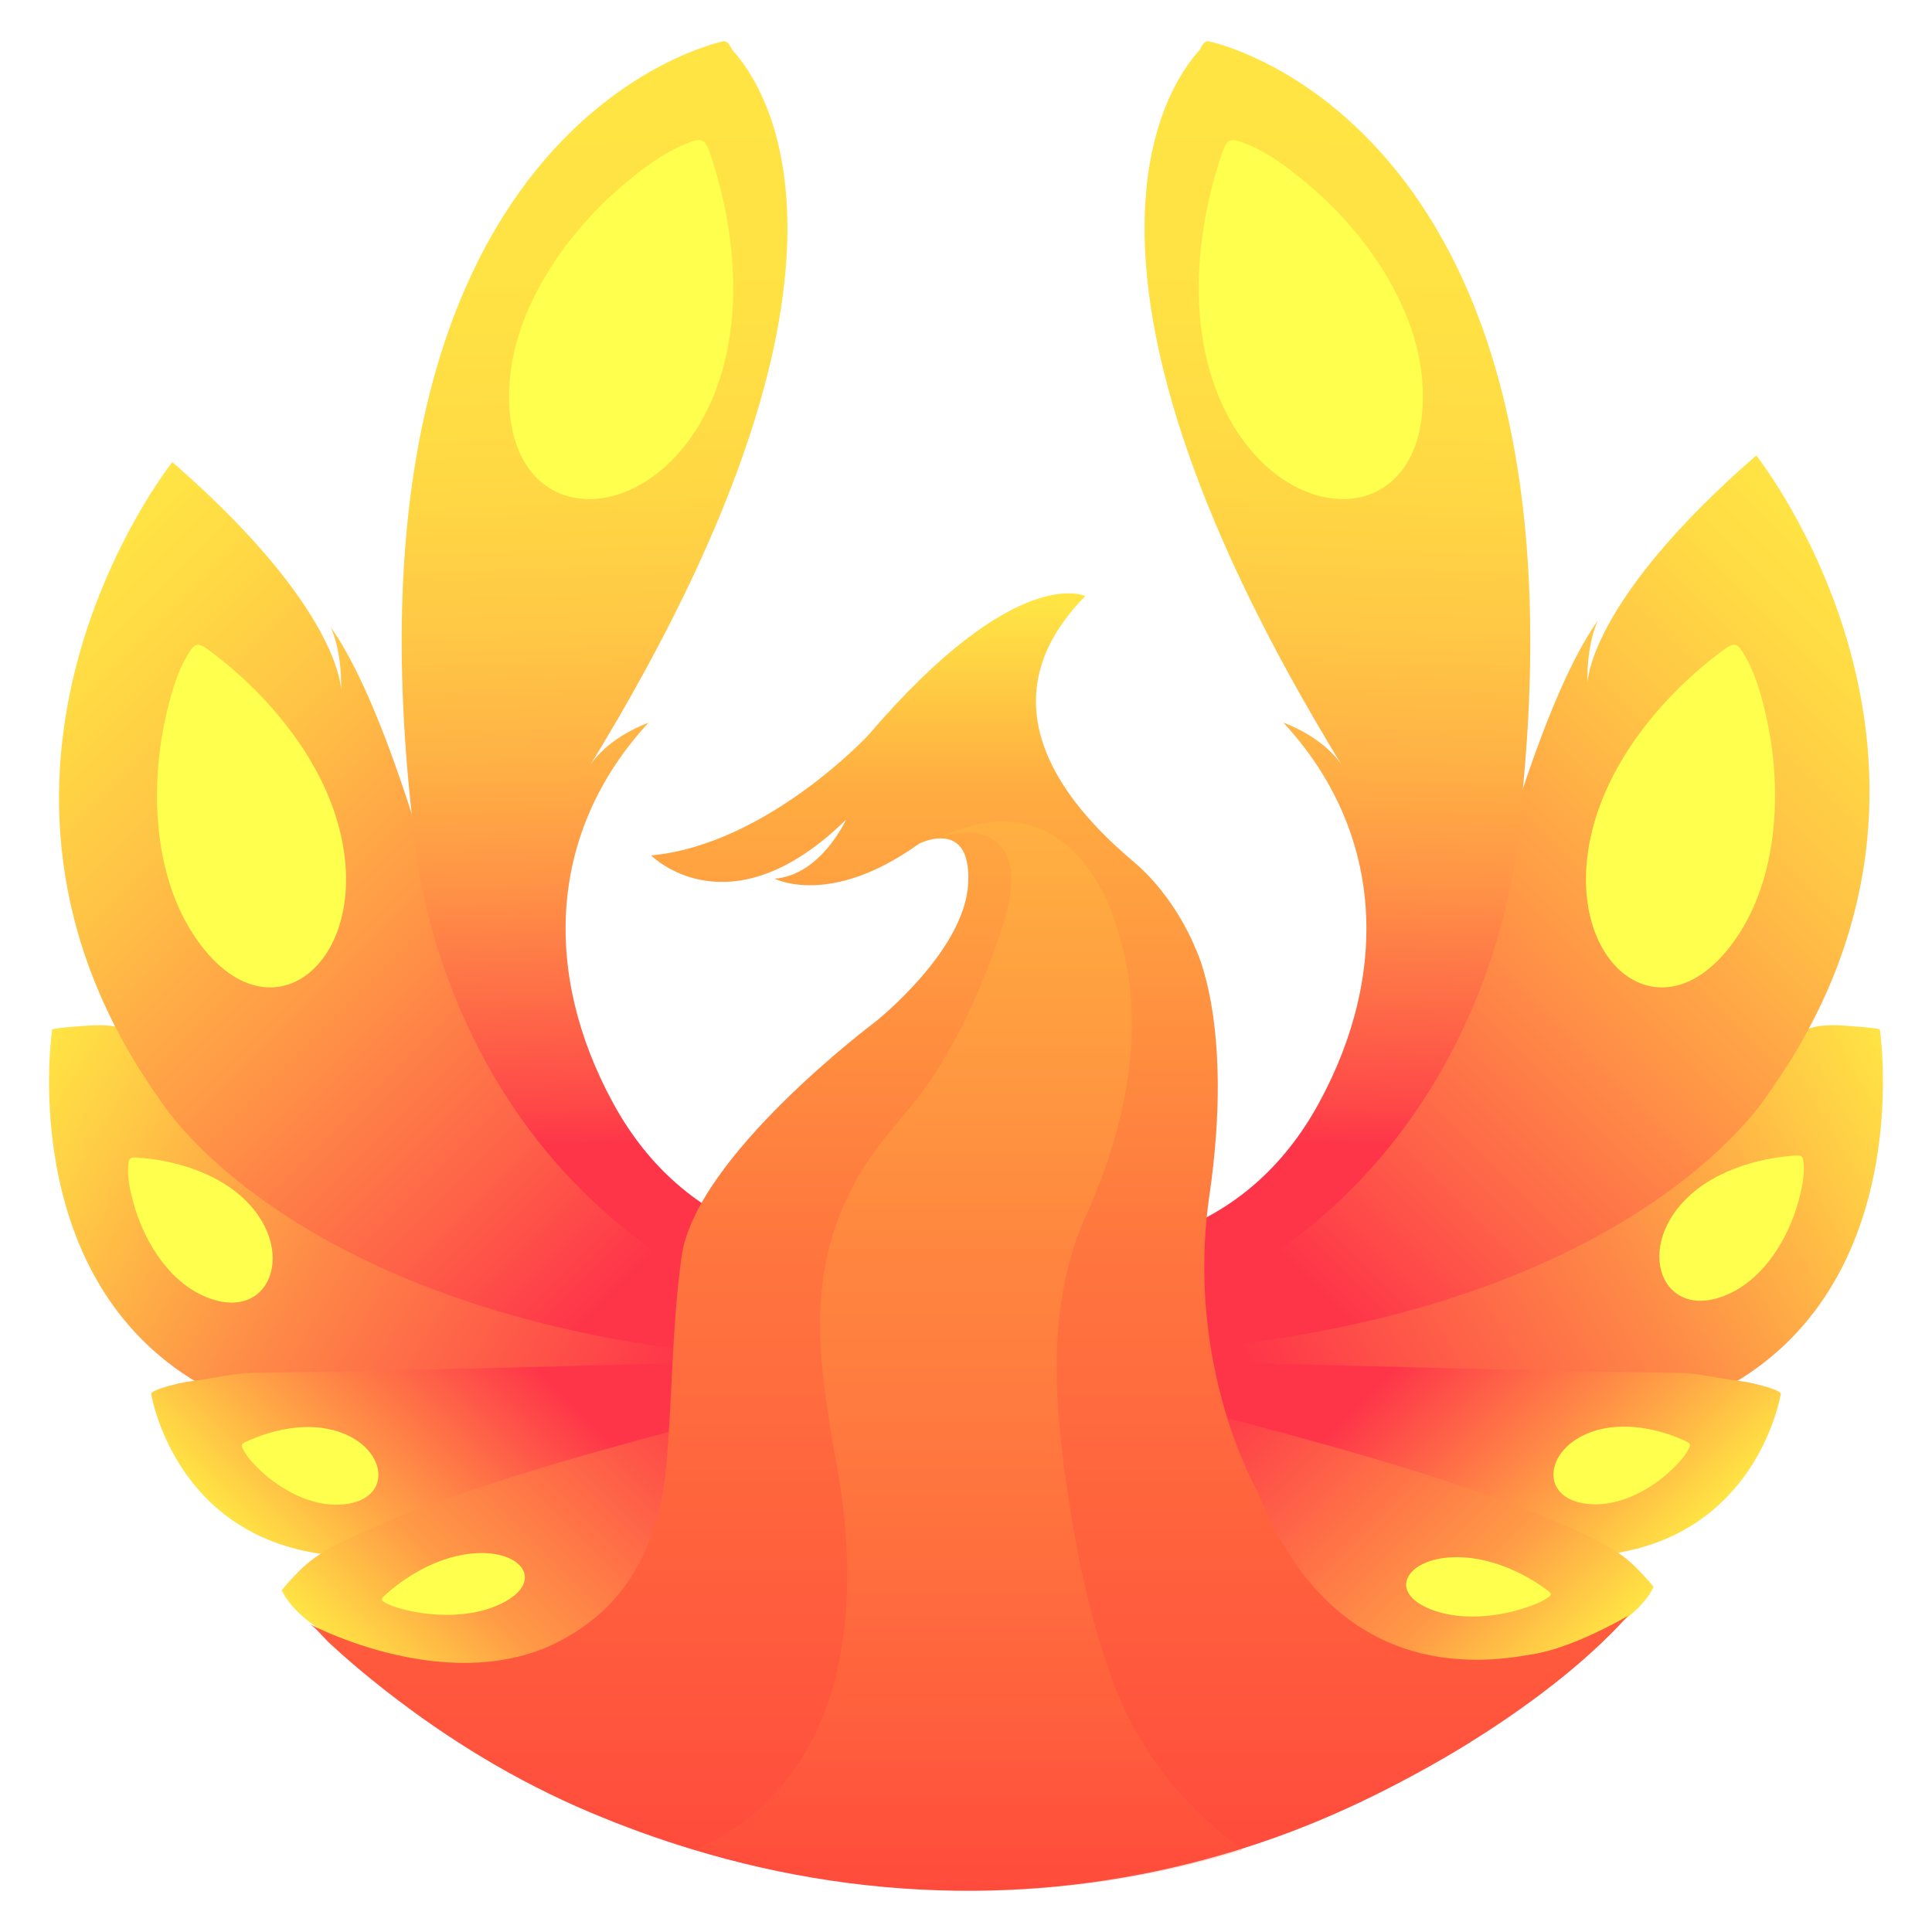
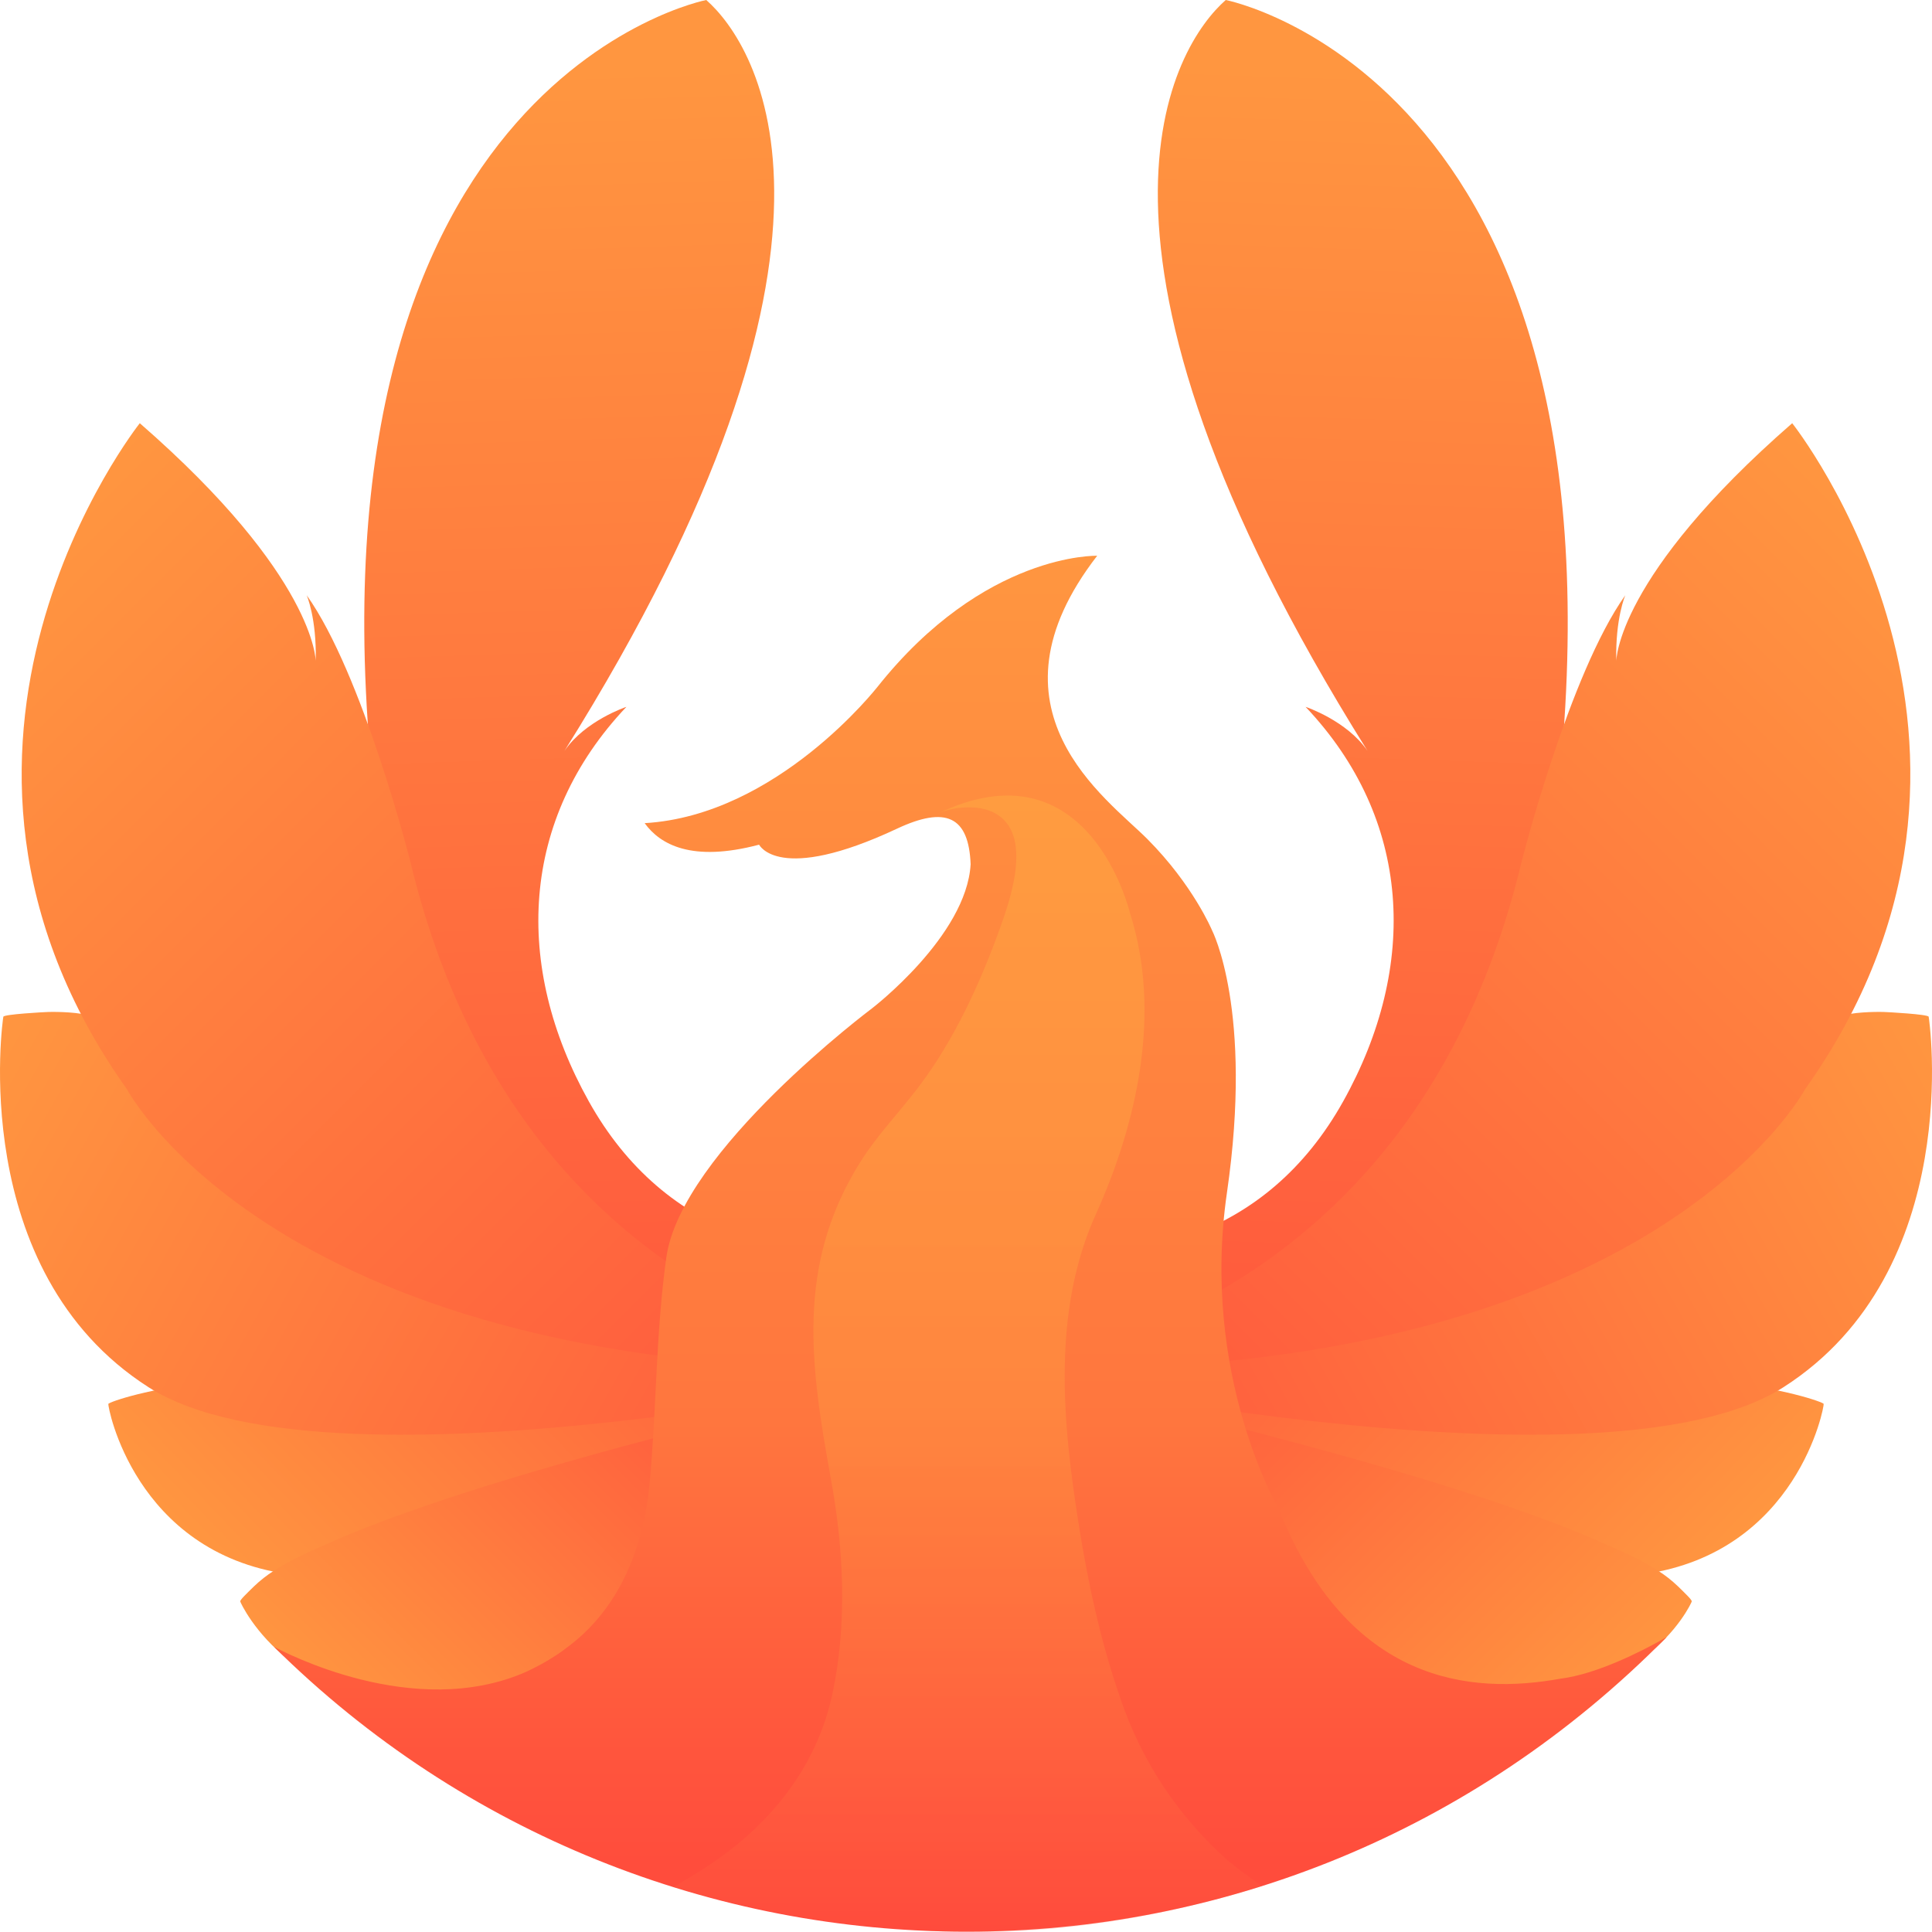
- <svg xmlns="http://www.w3.org/2000/svg" width="40" height="40" viewBox="0 0 40 40" fill="none">
-   <path d="M37.488 21.284C37.377 21.316 37.272 21.367 37.179 21.436C36.546 21.907 35.977 22.444 35.306 22.878C34.066 23.68 32.736 24.338 31.379 24.916C26.084 27.171 20.164 28.19 20.164 28.19C20.164 28.19 32.435 30.826 36.06 28.535C39.658 26.26 38.924 21.339 38.921 21.318C38.915 21.279 38.118 21.229 38.04 21.227C37.854 21.221 37.664 21.231 37.488 21.284Z" fill="url(#paint0_linear_3_4)" />
-   <path d="M19.881 28.052C19.881 28.052 28.673 27.791 30.994 18.1C30.994 18.1 31.974 14.395 33.086 12.841C33.086 12.841 32.846 13.299 32.868 14.145C32.868 14.145 32.863 12.473 36.361 9.43C36.361 9.43 41.465 15.834 36.616 22.635C36.617 22.635 33.055 28.545 19.881 28.052Z" fill="url(#paint1_linear_3_4)" />
-   <path d="M35.995 28.589C35.585 28.54 35.176 28.43 34.76 28.424C34.058 28.414 33.356 28.401 32.654 28.387C31.174 28.358 29.694 28.323 28.214 28.283C26.852 28.247 25.491 28.209 24.131 28.168C23.153 28.139 22.175 28.255 21.197 28.223C20.862 28.212 20.528 28.201 20.193 28.19C20.193 28.19 30.238 32.598 33.326 32.175C36.414 31.753 36.869 28.861 36.869 28.86C36.881 28.779 36.369 28.659 36.299 28.642C36.199 28.619 36.097 28.601 35.995 28.589Z" fill="url(#paint2_linear_3_4)" />
-   <path d="M25.024 0.855C24.956 0.842 24.896 0.908 24.842 1.03C24.093 1.846 21.564 5.683 27.78 15.842C27.377 15.236 26.573 14.963 26.573 14.963C28.645 17.204 28.782 20.133 27.305 22.841C25.827 25.549 23.106 26.311 20.181 25.69L20.262 28.19C30.875 26.763 31.428 17.271 31.428 17.271C33.215 2.48 25.024 0.855 25.024 0.855Z" fill="url(#paint3_linear_3_4)" />
-   <path d="M33.444 32.109C33.09 31.88 32.675 31.705 32.307 31.543C31.846 31.339 31.374 31.159 30.899 30.989C29.76 30.582 28.601 30.235 27.437 29.908C26.258 29.577 25.073 29.27 23.884 28.977C22.98 28.755 22.073 28.541 21.165 28.336C20.841 28.263 20.517 28.191 20.193 28.121C20.193 28.121 26.044 34.252 29.815 34.382C33.586 34.512 34.236 32.854 34.236 32.854C34.109 32.7 33.973 32.553 33.83 32.413C33.712 32.299 33.582 32.198 33.444 32.109Z" fill="url(#paint4_linear_3_4)" />
-   <path d="M2.512 21.284C2.624 21.316 2.728 21.367 2.821 21.436C3.454 21.907 4.023 22.444 4.694 22.878C5.934 23.68 7.264 24.338 8.621 24.916C13.916 27.171 19.836 28.19 19.836 28.19C19.836 28.19 7.564 30.826 3.94 28.535C0.342 26.26 1.076 21.339 1.079 21.318C1.085 21.279 1.882 21.229 1.96 21.227C2.146 21.221 2.336 21.231 2.512 21.284Z" fill="url(#paint5_linear_3_4)" />
-   <path d="M20.048 28.19C20.048 28.19 11.255 27.928 8.935 18.237C8.935 18.237 7.954 14.532 6.843 12.978C6.843 12.978 7.082 13.436 7.061 14.282C7.061 14.282 7.065 12.61 3.568 9.567C3.568 9.567 -1.536 15.971 3.312 22.772C3.312 22.772 6.874 28.682 20.048 28.19Z" fill="url(#paint6_linear_3_4)" />
-   <path d="M4.005 28.589C4.415 28.54 4.824 28.43 5.24 28.424C5.942 28.414 6.644 28.401 7.346 28.387C8.826 28.358 10.306 28.323 11.786 28.283C13.147 28.247 14.508 28.209 15.87 28.168C16.848 28.139 17.826 28.255 18.804 28.223C19.138 28.212 19.473 28.201 19.807 28.19C19.807 28.19 9.762 32.598 6.674 32.175C3.586 31.753 3.131 28.861 3.131 28.86C3.119 28.779 3.631 28.659 3.701 28.642C3.801 28.619 3.903 28.601 4.005 28.589Z" fill="url(#paint7_linear_3_4)" />
-   <path d="M14.976 0.855C15.043 0.842 15.104 0.908 15.158 1.03C15.907 1.846 18.436 5.683 12.22 15.842C12.623 15.236 13.427 14.963 13.427 14.963C11.355 17.204 11.218 20.133 12.695 22.841C14.173 25.549 16.893 26.311 19.819 25.69L19.738 28.19C9.125 26.763 8.572 17.271 8.572 17.271C6.784 2.48 14.976 0.855 14.976 0.855Z" fill="url(#paint8_linear_3_4)" />
-   <path d="M6.625 32.178C6.979 31.949 7.393 31.774 7.761 31.612C8.223 31.408 8.695 31.228 9.17 31.058C10.308 30.651 11.468 30.304 12.632 29.977C13.81 29.646 14.995 29.339 16.184 29.046C17.089 28.824 17.995 28.61 18.904 28.405C19.227 28.332 19.551 28.26 19.876 28.19C19.876 28.19 14.024 34.321 10.254 34.451C6.483 34.581 5.833 32.923 5.833 32.923C5.96 32.769 6.095 32.621 6.238 32.482C6.357 32.368 6.486 32.267 6.625 32.178Z" fill="url(#paint9_linear_3_4)" />
-   <path d="M28.401 10.22C27.521 10.578 26.294 10.086 25.526 8.798C24.535 7.136 24.731 4.955 25.236 3.371C25.404 2.843 25.413 2.81 25.904 3.023C26.31 3.199 26.719 3.512 27.077 3.813C28.253 4.799 29.387 6.375 29.456 8.035C29.506 9.236 29.047 9.957 28.401 10.22Z" fill="#FFFF4D" />
-   <path d="M34.623 26.709C34.277 26.375 34.241 25.717 34.661 25.116C35.203 24.34 36.228 24.009 37.049 23.934C37.323 23.909 37.339 23.907 37.346 24.173C37.352 24.393 37.297 24.642 37.237 24.864C37.038 25.594 36.566 26.418 35.831 26.771C35.3 27.026 34.878 26.955 34.623 26.709Z" fill="#FFFF4D" />
-   <path d="M32.182 30.676C32.089 30.344 32.322 29.921 32.828 29.695C33.48 29.403 34.27 29.559 34.828 29.805C35.014 29.886 35.026 29.891 34.927 30.06C34.844 30.199 34.712 30.334 34.586 30.452C34.174 30.837 33.547 31.184 32.936 31.143C32.494 31.114 32.25 30.919 32.182 30.676Z" fill="#FFFF4D" />
-   <path d="M34.113 20.406C33.309 20.204 32.712 19.178 32.857 17.801C33.045 16.024 34.335 14.493 35.527 13.574C35.924 13.268 35.948 13.249 36.178 13.671C36.368 14.02 36.488 14.474 36.58 14.891C36.879 16.261 36.838 18.049 36.007 19.332C35.406 20.259 34.704 20.555 34.113 20.406Z" fill="#FFFF4D" />
-   <path d="M29.113 32.787C29.131 32.515 29.497 32.266 30.065 32.241C30.798 32.209 31.52 32.549 31.987 32.889C32.142 33.003 32.152 33.009 32 33.106C31.874 33.187 31.7 33.25 31.539 33.301C31.01 33.471 30.284 33.552 29.699 33.348C29.276 33.201 29.101 32.988 29.113 32.787Z" fill="#FFFF4D" />
-   <path d="M11.599 10.22C12.479 10.578 13.706 10.086 14.474 8.798C15.465 7.136 15.269 4.955 14.764 3.371C14.596 2.843 14.586 2.81 14.096 3.023C13.69 3.199 13.281 3.512 12.923 3.813C11.747 4.799 10.613 6.375 10.544 8.035C10.494 9.236 10.953 9.957 11.599 10.22Z" fill="#FFFF4D" />
-   <path d="M5.378 26.747C5.724 26.412 5.759 25.754 5.339 25.154C4.796 24.378 3.77 24.048 2.949 23.975C2.675 23.95 2.659 23.948 2.652 24.214C2.646 24.434 2.702 24.682 2.763 24.905C2.962 25.634 3.435 26.458 4.17 26.81C4.702 27.064 5.124 26.993 5.378 26.747Z" fill="#FFFF4D" />
-   <path d="M7.815 30.682C7.907 30.35 7.673 29.927 7.167 29.702C6.515 29.411 5.725 29.57 5.167 29.816C4.981 29.898 4.969 29.903 5.069 30.071C5.152 30.21 5.284 30.346 5.41 30.463C5.824 30.847 6.45 31.193 7.062 31.151C7.504 31.121 7.748 30.926 7.815 30.682Z" fill="#FFFF4D" />
-   <path d="M5.887 20.406C6.691 20.204 7.288 19.178 7.143 17.801C6.955 16.024 5.665 14.493 4.473 13.574C4.076 13.268 4.052 13.249 3.822 13.671C3.632 14.02 3.512 14.474 3.42 14.891C3.121 16.261 3.162 18.049 3.993 19.332C4.594 20.259 5.296 20.555 5.887 20.406Z" fill="#FFFF4D" />
-   <path d="M10.863 32.607C10.819 32.338 10.431 32.126 9.863 32.157C9.13 32.196 8.445 32.605 8.014 32.988C7.87 33.116 7.861 33.124 8.022 33.206C8.155 33.273 8.334 33.319 8.499 33.355C9.043 33.472 9.773 33.482 10.335 33.222C10.741 33.035 10.895 32.805 10.863 32.607Z" fill="#FFFF4D" />
-   <path d="M16.041 18.192C16.041 18.192 17.183 18.794 19.027 17.468C19.111 17.428 19.199 17.398 19.29 17.379L19.291 17.378C19.61 17.311 20.098 17.357 20.044 18.305C19.964 19.701 18.122 21.156 18.122 21.156C18.122 21.156 14.404 23.937 14.113 26.007C13.908 27.464 13.924 28.937 13.788 30.398C13.672 31.648 13.203 32.861 12.153 33.623C12.117 33.65 12.082 33.677 12.044 33.703C12.036 33.709 12.027 33.715 12.016 33.722C12.013 33.725 12.01 33.727 12.006 33.729C11.809 33.861 11.601 33.978 11.385 34.077C9.197 35.044 6.599 33.72 6.422 33.63L6.468 33.663C6.468 33.663 6.476 33.67 6.492 33.683C6.605 33.781 6.714 33.919 6.815 34.013C7.191 34.362 7.583 34.692 7.987 35.007C9.278 36.016 10.693 36.879 12.206 37.518C12.903 37.813 13.615 38.072 14.34 38.291C16.219 38.86 18.164 39.158 20.154 39.146C22.017 39.136 23.869 38.849 25.649 38.296C26.143 38.143 26.631 37.969 27.113 37.774C27.818 37.489 28.511 37.157 29.187 36.794C29.493 36.63 29.794 36.46 30.091 36.285C30.093 36.284 30.094 36.283 30.095 36.283C30.902 35.799 32.106 35.009 33.116 34.056C33.265 33.915 33.411 33.771 33.549 33.623C33.603 33.567 33.654 33.51 33.706 33.453C33.706 33.453 32.953 33.904 32.187 34.141C31.999 34.198 31.81 34.243 31.632 34.265L31.626 34.266C29.889 34.579 27.402 34.311 26.043 30.892C26.043 30.892 24.523 28.304 25.04 24.747C25.557 21.189 24.75 19.636 24.75 19.636C24.75 19.636 24.361 18.601 23.488 17.857C22.615 17.113 20.029 14.817 22.47 12.342C22.47 12.342 21.048 11.63 17.977 15.221C17.977 15.221 15.875 17.485 13.482 17.711C13.482 17.711 15.091 19.346 17.517 16.971C17.516 16.971 16.997 18.117 16.041 18.192Z" fill="url(#paint10_linear_3_4)" />
-   <path d="M25.736 38.296C23.961 38.849 22.114 39.136 20.255 39.146C18.27 39.158 16.331 38.86 14.456 38.291L14.501 38.244C14.822 38.1 15.126 37.92 15.406 37.708C16.43 36.938 17.079 35.789 17.352 34.498C17.64 33.14 17.572 31.71 17.326 30.351C16.925 28.138 16.624 26.163 17.899 24.142C18.227 23.62 18.645 23.191 19.015 22.707C19.716 21.79 20.23 20.669 20.619 19.588C20.841 18.971 21.292 17.655 20.422 17.309C20.134 17.194 19.677 17.231 19.395 17.367C22.354 15.933 23.148 19.291 23.148 19.291C23.768 21.216 23.3 23.362 22.489 25.157C21.63 27.058 21.834 29.204 22.151 31.208C22.33 32.338 22.576 33.482 22.953 34.565C23.404 35.921 24.158 36.914 24.911 37.621C25.17 37.865 25.446 38.09 25.736 38.296Z" fill="url(#paint11_linear_3_4)" />
+ <svg xmlns="http://www.w3.org/2000/svg" width="1024" height="1024" viewBox="0 0 1024 1024" fill="none">
+   <path d="M966.582 744.079C966.136 743.127 944.724 735.485 909.912 732.224C872.1 728.685 526.989 725.305 520.343 725.246C520.343 725.246 788.442 846.121 871.376 834.304C952.856 822.694 967.039 745.054 966.582 744.079Z" fill="url(#paint0_linear_90_705)" />
+   <path d="M975.45 538.695C970.086 540.791 939.088 562.93 921.04 574.739C887.7 596.556 851.924 614.466 815.429 630.19C672.998 691.57 520.321 724.561 520.321 724.561C520.321 724.561 847.792 797.595 945.282 735.249C1042.06 673.332 1022.45 539.396 1022.23 538.87C1021.68 537.565 1000.64 536.433 998.547 536.372C993.54 536.213 981.168 536.457 975.45 538.695Z" fill="url(#paint1_linear_90_705)" />
+   <path d="M823.997 435.929C872.614 43.203 649.683 0.01 649.673 0C622.573 23.789 555.792 128.236 724.821 397.983C713.835 381.906 691.991 374.646 691.991 374.646C748.32 434.143 752.051 511.913 711.878 583.817C671.706 655.722 599.935 675.976 520.386 659.476L520.362 725.858C808.969 687.966 823.997 435.929 823.997 435.929Z" fill="url(#paint2_linear_90_705)" />
+   <path d="M520.332 724.932C520.332 724.932 744.709 715.145 806.645 456.075C806.645 456.075 831.783 357.044 861.448 315.487C861.448 315.487 856.094 327.73 856.673 350.345C856.673 350.345 856.545 305.656 949.906 224.309C949.906 224.309 1086.12 395.495 956.72 577.311C956.73 577.311 871.976 738.097 520.332 724.932Z" fill="url(#paint3_linear_90_705)" />
+   <path d="M878.82 832.508C869.196 826.258 857.921 821.512 847.923 817.096C835.376 811.544 822.539 806.644 809.62 802.028C778.657 790.96 747.12 781.506 715.476 772.603C683.43 763.59 651.2 755.235 618.874 747.281C594.281 741.231 569.633 735.416 544.928 729.836C536.125 727.848 529.176 727.439 520.352 725.558C520.352 725.558 679.616 873.835 780.144 894.355C867.43 912.173 896.62 849.653 896.678 848.774C896.739 847.9 893.221 844.567 889.333 840.762C886.107 837.674 882.585 834.91 878.82 832.508Z" fill="url(#paint4_linear_90_705)" />
+   <path d="M57.418 744.079C57.864 743.127 79.276 735.485 114.088 732.224C151.9 728.685 497.011 725.305 503.657 725.246C503.657 725.246 235.558 846.121 152.624 834.304C71.144 822.694 56.961 745.054 57.418 744.079Z" fill="url(#paint5_linear_90_705)" />
+   <path d="M48.55 538.695C53.914 540.791 84.911 562.93 102.96 574.739C136.3 596.556 172.076 614.466 208.571 630.19C351.002 691.57 503.679 724.561 503.679 724.561C503.679 724.561 176.208 797.595 78.718 735.249C-18.063 673.332 1.553 539.396 1.774 538.87C2.32 537.565 23.36 536.433 25.453 536.372C30.46 536.213 42.832 536.457 48.55 538.695Z" fill="url(#paint6_linear_90_705)" />
+   <path d="M200.003 435.929C151.386 43.203 374.317 0.01 374.327 0C401.427 23.789 468.208 128.236 299.179 397.983C310.165 381.906 332.009 374.646 332.009 374.646C275.68 434.143 271.949 511.913 312.122 583.817C352.294 655.722 424.065 675.976 503.614 659.476L503.638 725.858C215.031 687.966 200.003 435.929 200.003 435.929Z" fill="url(#paint7_linear_90_705)" />
+   <path d="M503.667 724.932C503.667 724.932 279.291 715.145 217.354 456.075C217.354 456.075 192.217 357.044 162.552 315.487C162.552 315.487 167.906 327.73 167.327 350.345C167.327 350.345 167.455 305.656 74.094 224.309C74.094 224.309 -62.124 395.495 67.28 577.311C67.27 577.311 152.024 738.097 503.667 724.932Z" fill="url(#paint8_linear_90_705)" />
+   <path d="M145.18 832.508C154.803 826.258 166.079 821.512 176.077 817.095C188.624 811.544 201.461 806.644 214.38 802.028C245.343 790.96 276.88 781.506 308.523 772.603C340.57 763.59 372.8 755.235 405.126 747.281C429.719 741.231 454.367 735.416 479.071 729.836C487.874 727.848 494.824 727.439 503.648 725.558C503.648 725.558 345.478 876.764 244.95 897.284C157.666 915.101 127.38 849.653 127.321 848.774C127.26 847.9 130.779 844.567 134.667 840.762C137.893 837.674 141.414 834.91 145.18 832.508Z" fill="url(#paint9_linear_90_705)" />
+   <path d="M402.335 447.696C402.396 447.68 412.402 468.785 475.441 439.211C501.253 427.099 513.484 432.602 514.451 458.086C512.276 496.087 462.177 534.453 462.177 534.453C462.177 534.453 361.074 610.127 353.171 666.46C347.594 706.097 348.024 746.181 344.339 785.951C341.181 819.965 328.424 852.975 299.861 873.691C298.905 874.433 297.925 875.174 296.916 875.862C296.677 876.046 296.438 876.205 296.146 876.394C296.069 876.471 295.979 876.532 295.881 876.577C290.511 880.183 284.86 883.351 278.984 886.051C219.5 912.377 149.996 875.286 145.195 872.825C346.811 1072.6 676.626 1077.45 883.422 867.622C883.422 867.622 862.927 879.933 842.081 886.362C836.988 887.924 831.844 889.141 826.99 889.75L826.83 889.776C779.594 898.296 714.544 892.412 677.572 799.381C677.572 799.381 636.249 728.961 650.305 632.156C664.36 535.352 642.402 493.084 642.402 493.084C642.402 493.084 632.438 469.138 608.108 444.691C586.647 423.126 518.387 376.176 581.529 294.566C581.529 294.566 521.698 292.698 464.952 364.226C464.91 364.136 412.15 432.167 341.68 436.288C349.873 447.608 366.605 457.14 402.335 447.696Z" fill="url(#paint10_linear_90_705)" />
+   <path d="M668.843 999.637C620.579 1014.69 570.74 1023.71 520.19 1023.99C466.222 1024.31 407.877 1015.57 356.899 1000.08C356.899 1000.08 371.669 992.109 385.08 982.009C412.909 961.045 433.814 932.635 441.249 897.507C449.08 860.549 447.227 821.634 440.535 784.652C429.634 724.452 421.46 670.713 456.115 615.703C465.032 601.512 476.405 589.839 486.459 576.656C505.534 551.692 519.502 521.194 530.084 491.782C536.115 474.999 548.389 439.183 524.739 429.784C516.881 426.635 504.474 427.658 496.803 431.346C577.265 392.326 598.838 483.709 598.838 483.709C615.717 536.099 602.991 594.471 580.929 643.313C557.561 695.041 563.124 753.441 571.749 807.976C576.617 838.737 583.309 869.868 593.548 899.333C605.822 936.236 626.325 963.237 646.799 982.484C653.847 989.117 660.951 994.036 668.843 999.637Z" fill="url(#paint11_linear_90_705)" />
  <defs>
-     <linearGradient id="paint0_linear_3_4" x1="22.227" y1="31.762" x2="39.27" y2="21.922" gradientUnits="userSpaceOnUse">
-       <stop stop-color="#FE3549" />
-       <stop offset="0.25" stop-color="#FE3549" />
-       <stop offset="0.65" stop-color="#FE8C47" />
-       <stop offset="0.89" stop-color="#FFCB45" />
-       <stop offset="1" stop-color="#FFE444" />
+     <linearGradient id="paint0_linear_90_705" x1="626.121" y1="616.871" x2="878.709" y2="860.73" gradientUnits="userSpaceOnUse">
+       <stop stop-color="#FF553D" />
+       <stop offset="1" stop-color="#FF9640" />
    </linearGradient>
-     <linearGradient id="paint1_linear_3_4" x1="22.194" y1="30.366" x2="39.745" y2="12.814" gradientUnits="userSpaceOnUse">
-       <stop stop-color="#FE3549" />
-       <stop offset="0.25" stop-color="#FE3549" />
-       <stop offset="0.4" stop-color="#FE6448" />
-       <stop offset="0.61" stop-color="#FF9B46" />
-       <stop offset="0.78" stop-color="#FFC345" />
-       <stop offset="0.92" stop-color="#FFDB44" />
-       <stop offset="1" stop-color="#FFE444" />
+     <linearGradient id="paint1_linear_90_705" x1="573.194" y1="823.055" x2="1036.52" y2="563.999" gradientUnits="userSpaceOnUse">
+       <stop stop-color="#FF553D" />
+       <stop offset="1" stop-color="#FF9640" />
    </linearGradient>
-     <linearGradient id="paint2_linear_3_4" x1="24.198" y1="24.185" x2="33.38" y2="33.367" gradientUnits="userSpaceOnUse">
-       <stop stop-color="#FE3549" />
-       <stop offset="0.48" stop-color="#FE3549" />
-       <stop offset="0.79" stop-color="#FF9B46" />
-       <stop offset="1" stop-color="#FFE444" />
+     <linearGradient id="paint2_linear_90_705" x1="665.122" y1="765.01" x2="688.776" y2="35.556" gradientUnits="userSpaceOnUse">
+       <stop stop-color="#FF553D" />
+       <stop offset="1" stop-color="#FF9640" />
    </linearGradient>
-     <linearGradient id="paint3_linear_3_4" x1="25.585" y1="29.665" x2="26.544" y2="2.196" gradientUnits="userSpaceOnUse">
-       <stop stop-color="#FE3549" />
-       <stop offset="0.22" stop-color="#FE3549" />
-       <stop offset="0.25" stop-color="#FE4848" />
-       <stop offset="0.34" stop-color="#FE7147" />
-       <stop offset="0.42" stop-color="#FF9446" />
-       <stop offset="0.51" stop-color="#FFB145" />
-       <stop offset="0.61" stop-color="#FFC845" />
-       <stop offset="0.72" stop-color="#FFD844" />
-       <stop offset="0.84" stop-color="#FFE144" />
-       <stop offset="1" stop-color="#FFE444" />
+     <linearGradient id="paint3_linear_90_705" x1="571.762" y1="783.964" x2="1041.04" y2="315.571" gradientUnits="userSpaceOnUse">
+       <stop stop-color="#FF553D" />
+       <stop offset="1" stop-color="#FF9640" />
    </linearGradient>
-     <linearGradient id="paint4_linear_3_4" x1="22.528" y1="25.786" x2="31.975" y2="35.232" gradientUnits="userSpaceOnUse">
-       <stop stop-color="#FE3549" />
-       <stop offset="0.3" stop-color="#FE3549" />
-       <stop offset="0.79" stop-color="#FF9B46" />
-       <stop offset="1" stop-color="#FFE444" />
+     <linearGradient id="paint4_linear_90_705" x1="582.005" y1="660.442" x2="838.882" y2="917.484" gradientUnits="userSpaceOnUse">
+       <stop stop-color="#FF553D" />
+       <stop offset="0.4" stop-color="#FF693E" />
+       <stop offset="1" stop-color="#FF9640" />
    </linearGradient>
-     <linearGradient id="paint5_linear_3_4" x1="17.774" y1="31.762" x2="0.73" y2="21.922" gradientUnits="userSpaceOnUse">
-       <stop stop-color="#FE3549" />
-       <stop offset="0.25" stop-color="#FE3549" />
-       <stop offset="0.65" stop-color="#FE8C47" />
-       <stop offset="0.89" stop-color="#FFCB45" />
-       <stop offset="1" stop-color="#FFE444" />
+     <linearGradient id="paint5_linear_90_705" x1="397.879" y1="616.871" x2="145.29" y2="860.73" gradientUnits="userSpaceOnUse">
+       <stop stop-color="#FF553D" />
+       <stop offset="1" stop-color="#FF9640" />
    </linearGradient>
-     <linearGradient id="paint6_linear_3_4" x1="17.735" y1="30.503" x2="0.183" y2="12.951" gradientUnits="userSpaceOnUse">
-       <stop stop-color="#FE3549" />
-       <stop offset="0.25" stop-color="#FE3549" />
-       <stop offset="0.4" stop-color="#FE6448" />
-       <stop offset="0.61" stop-color="#FF9B46" />
-       <stop offset="0.78" stop-color="#FFC345" />
-       <stop offset="0.92" stop-color="#FFDB44" />
-       <stop offset="1" stop-color="#FFE444" />
+     <linearGradient id="paint6_linear_90_705" x1="450.806" y1="823.055" x2="-12.524" y2="563.999" gradientUnits="userSpaceOnUse">
+       <stop stop-color="#FF563D" />
+       <stop offset="1" stop-color="#FF9640" />
    </linearGradient>
-     <linearGradient id="paint7_linear_3_4" x1="15.802" y1="24.185" x2="6.62" y2="33.367" gradientUnits="userSpaceOnUse">
-       <stop stop-color="#FE3549" />
-       <stop offset="0.48" stop-color="#FE3549" />
-       <stop offset="0.79" stop-color="#FF9B46" />
-       <stop offset="1" stop-color="#FFE444" />
+     <linearGradient id="paint7_linear_90_705" x1="358.878" y1="765.01" x2="335.224" y2="35.556" gradientUnits="userSpaceOnUse">
+       <stop stop-color="#FF553D" />
+       <stop offset="1" stop-color="#FF9640" />
    </linearGradient>
-     <linearGradient id="paint8_linear_3_4" x1="14.415" y1="29.665" x2="13.456" y2="2.196" gradientUnits="userSpaceOnUse">
-       <stop stop-color="#FE3549" />
-       <stop offset="0.22" stop-color="#FE3549" />
-       <stop offset="0.25" stop-color="#FE4848" />
-       <stop offset="0.34" stop-color="#FE7147" />
-       <stop offset="0.42" stop-color="#FF9446" />
-       <stop offset="0.51" stop-color="#FFB145" />
-       <stop offset="0.61" stop-color="#FFC845" />
-       <stop offset="0.72" stop-color="#FFD844" />
-       <stop offset="0.84" stop-color="#FFE144" />
-       <stop offset="1" stop-color="#FFE444" />
+     <linearGradient id="paint8_linear_90_705" x1="452.238" y1="783.964" x2="-17.039" y2="315.571" gradientUnits="userSpaceOnUse">
+       <stop stop-color="#FF553D" />
+       <stop offset="1" stop-color="#FF9640" />
    </linearGradient>
-     <linearGradient id="paint9_linear_3_4" x1="17.54" y1="25.855" x2="8.094" y2="35.301" gradientUnits="userSpaceOnUse">
-       <stop stop-color="#FE3549" />
-       <stop offset="0.3" stop-color="#FE3549" />
-       <stop offset="0.79" stop-color="#FF9B46" />
-       <stop offset="1" stop-color="#FFE444" />
+     <linearGradient id="paint9_linear_90_705" x1="441.995" y1="660.442" x2="185.117" y2="917.484" gradientUnits="userSpaceOnUse">
+       <stop stop-color="#FF553D" />
+       <stop offset="0.4" stop-color="#FF643E" />
+       <stop offset="1" stop-color="#FF9640" />
    </linearGradient>
-     <linearGradient id="paint10_linear_3_4" x1="20.064" y1="39.147" x2="20.064" y2="12.284" gradientUnits="userSpaceOnUse">
+     <linearGradient id="paint10_linear_90_705" x1="514.985" y1="1024" x2="514.985" y2="293.046" gradientUnits="userSpaceOnUse">
      <stop stop-color="#FF483C" />
      <stop offset="0.13" stop-color="#FF553D" />
-       <stop offset="0.5" stop-color="#FF763E" />
-       <stop offset="0.85" stop-color="#FFAC41" />
-       <stop offset="0.99" stop-color="#FFE444" />
-       <stop offset="1" stop-color="#FFE444" />
+       <stop offset="0.37" stop-color="#FF763E" />
+       <stop offset="1" stop-color="#FF9640" />
    </linearGradient>
-     <linearGradient id="paint11_linear_3_4" x1="20.096" y1="39.147" x2="20.096" y2="17.011" gradientUnits="userSpaceOnUse">
-       <stop stop-color="#FF553D" stop-opacity="0.21" />
-       <stop offset="0.04" stop-color="#FF623E" stop-opacity="0.21" />
-       <stop offset="0.16" stop-color="#FF843F" stop-opacity="0.21" />
-       <stop offset="0.28" stop-color="#FFA041" stop-opacity="0.21" />
-       <stop offset="0.42" stop-color="#FFB542" stop-opacity="0.21" />
-       <stop offset="0.57" stop-color="#FFC442" stop-opacity="0.21" />
-       <stop offset="0.74" stop-color="#FFCD43" stop-opacity="0.21" />
-       <stop offset="1" stop-color="#FFD043" stop-opacity="0.21" />
+     <linearGradient id="paint11_linear_90_705" x1="515.864" y1="1024" x2="515.864" y2="421.652" gradientUnits="userSpaceOnUse">
+       <stop stop-color="#FF553D" stop-opacity="0.22" />
+       <stop offset="0.04" stop-color="#FF623E" stop-opacity="0.22" />
+       <stop offset="0.16" stop-color="#FF843F" stop-opacity="0.22" />
+       <stop offset="0.28" stop-color="#FFA041" stop-opacity="0.22" />
+       <stop offset="0.42" stop-color="#FFB542" stop-opacity="0.22" />
+       <stop offset="0.57" stop-color="#FFC442" stop-opacity="0.22" />
+       <stop offset="0.74" stop-color="#FFCD43" stop-opacity="0.22" />
+       <stop offset="1" stop-color="#FFD043" stop-opacity="0.22" />
    </linearGradient>
  </defs>
</svg>
